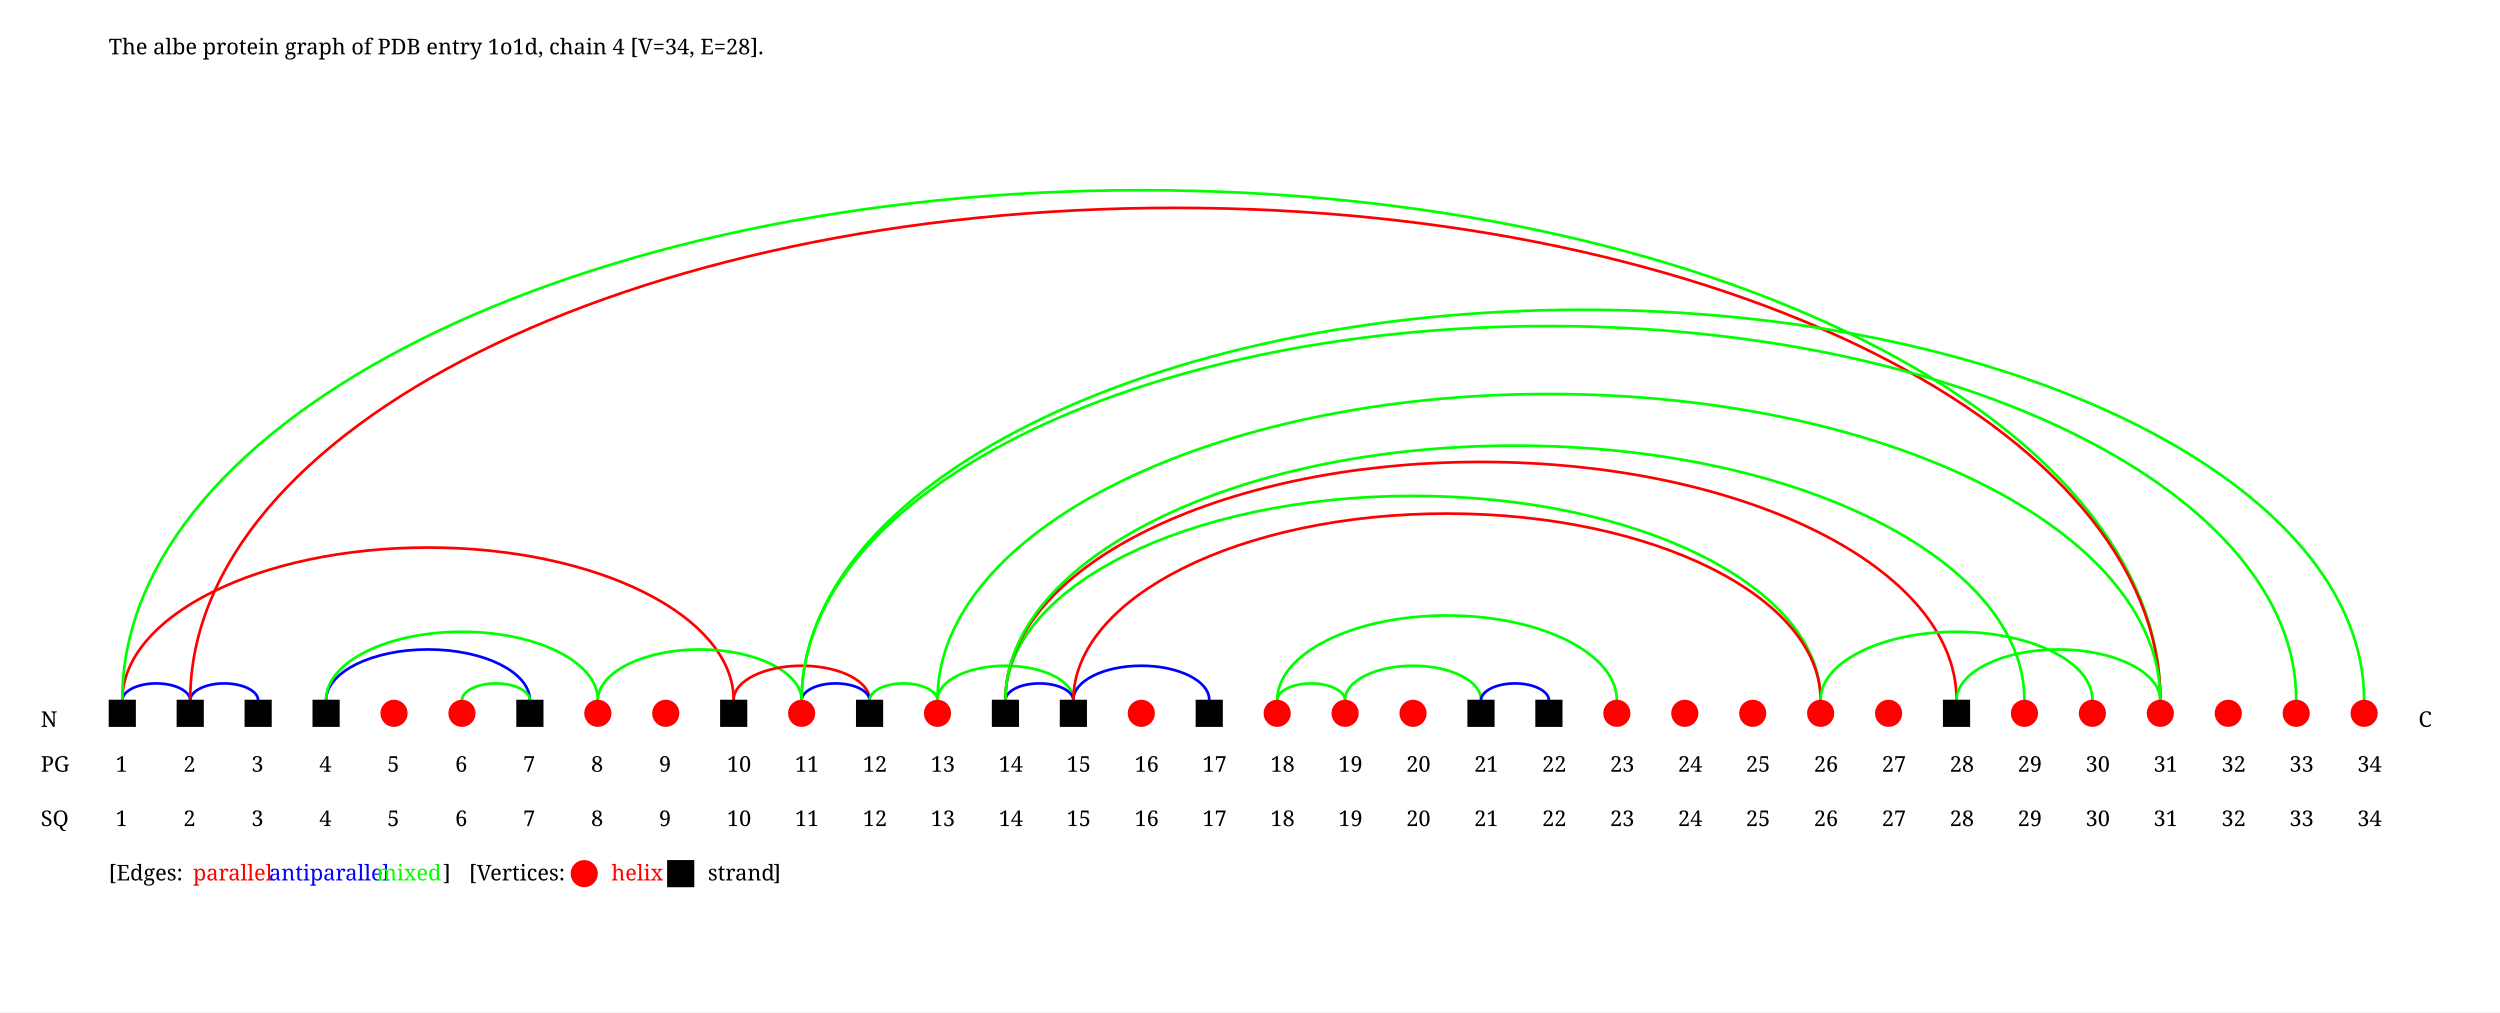
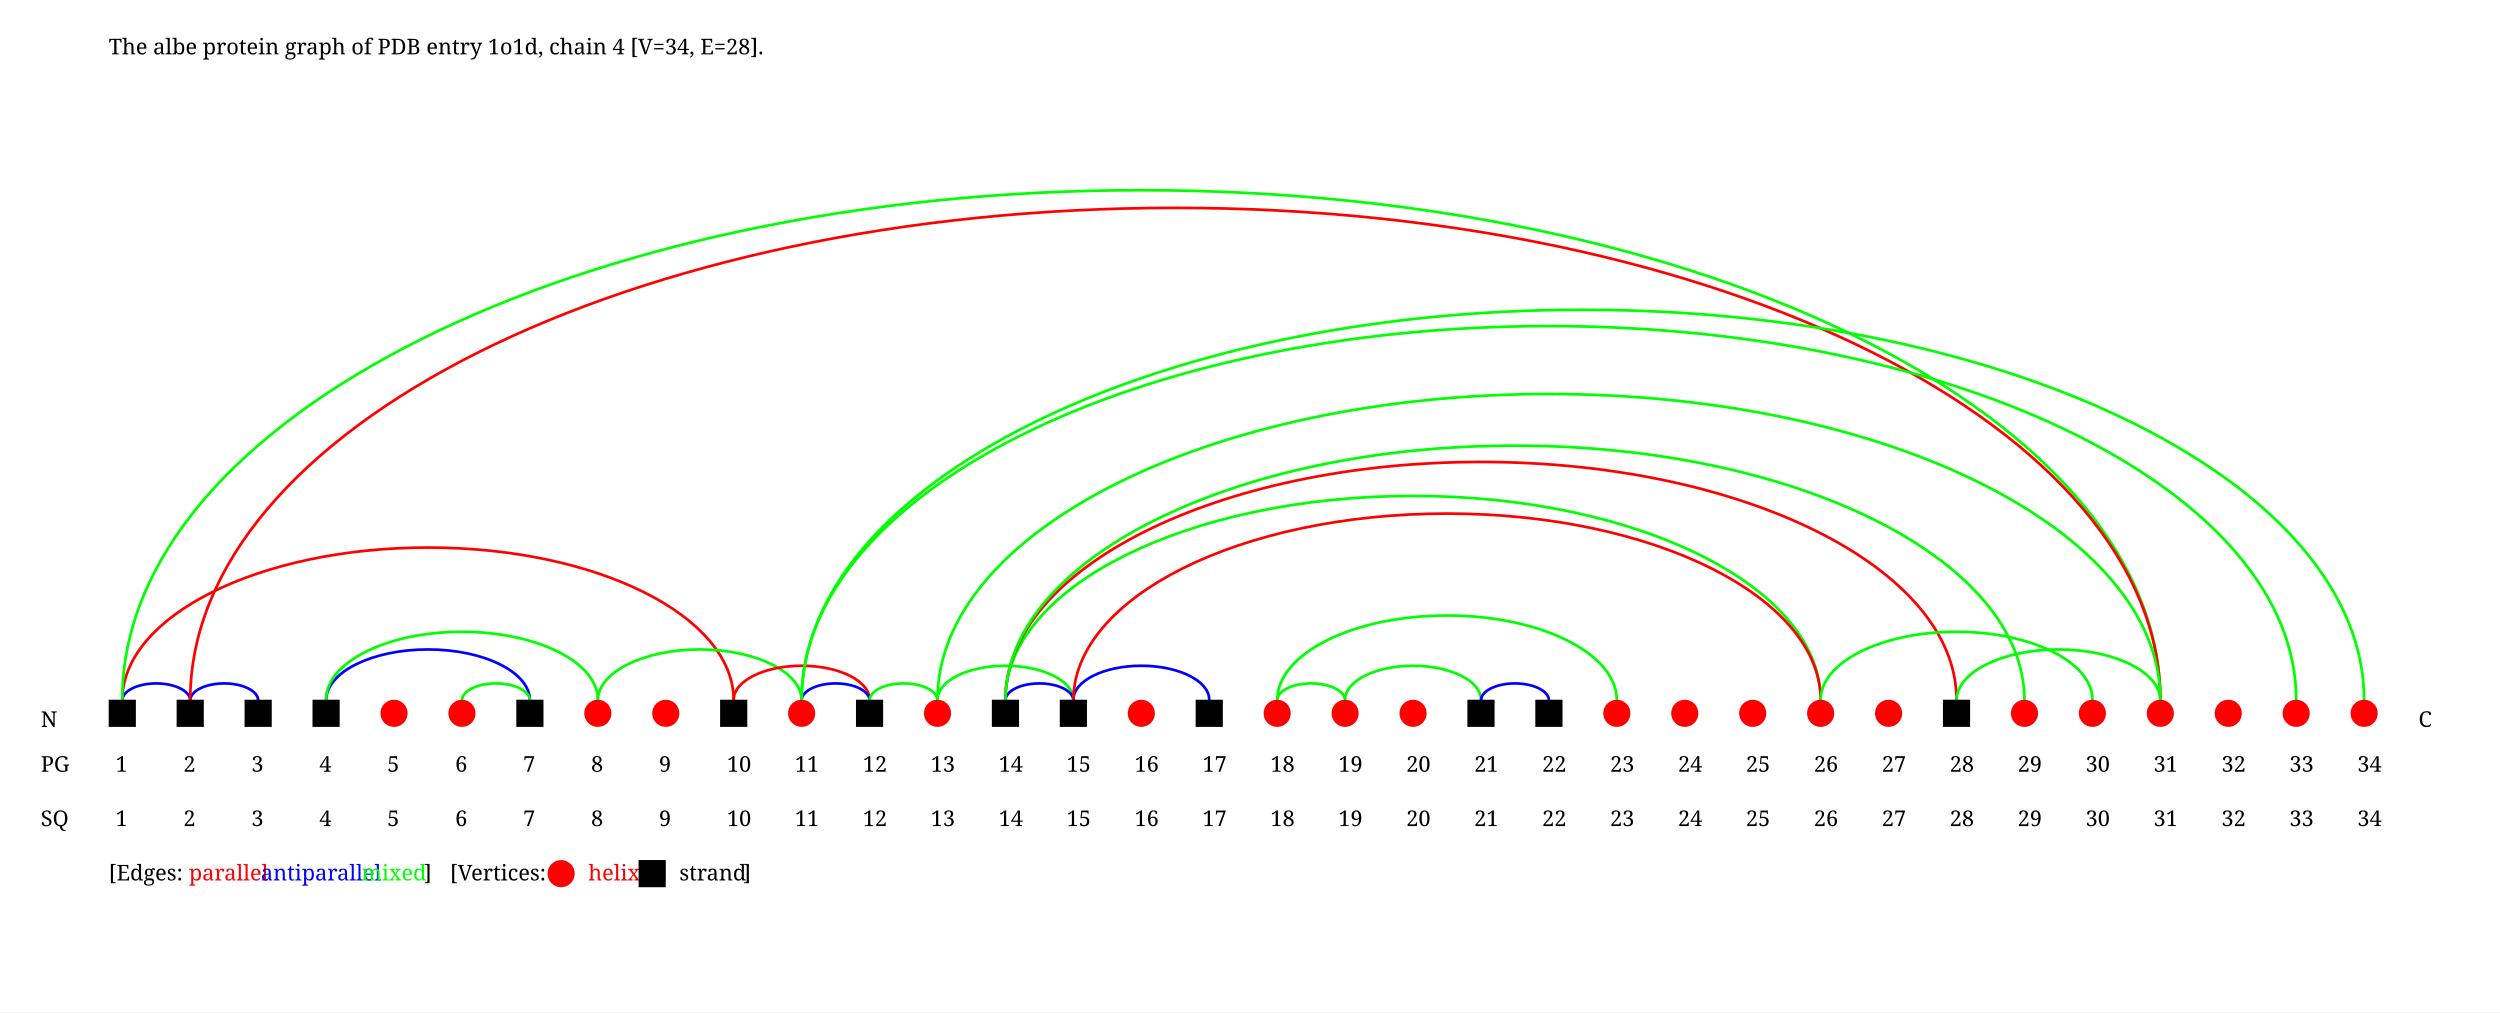
<svg xmlns="http://www.w3.org/2000/svg" fill-opacity="1" color-rendering="auto" color-interpolation="auto" stroke="black" text-rendering="auto" stroke-linecap="square" stroke-miterlimit="10" stroke-opacity="1" shape-rendering="auto" fill="black" stroke-dasharray="none" font-weight="normal" stroke-width="1" font-family="'Dialog'" font-style="normal" stroke-linejoin="miter" font-size="12px" stroke-dashoffset="0" image-rendering="auto">
  <defs id="genericDefs" />
  <g>
    <g fill="white" text-rendering="optimizeLegibility" stroke="white">
      <rect x="0" width="1840" height="745" y="0" stroke="none" />
    </g>
    <g font-family="'Serif'" font-size="16px" text-rendering="optimizeLegibility">
      <text x="80" xml:space="preserve" y="40" stroke="none">The albe protein graph of PDB entry 1o1d, chain 4 [V=34, E=28].</text>
-       <path fill="blue" stroke-width="2" d="M141 515.5 C141 513.538 140.216 511.664 138.799 509.988 C137.446 508.389 135.508 506.958 133.125 505.767 C128.462 503.435 122.058 502 115 502 C107.942 502 101.538 503.435 96.876 505.767 C94.492 506.958 92.554 508.389 91.201 509.988 C89.784 511.664 89 513.538 89 515.5 L89 516.5 L91 516.5 L91 515.5 C91 514.01 91.615 512.596 92.728 511.281 C93.905 509.889 95.629 508.626 97.769 507.556 C102.155 505.363 108.251 504 115 504 C121.749 504 127.845 505.363 132.231 507.556 C134.371 508.626 136.095 509.889 137.272 511.281 C138.385 512.596 139 514.01 139 515.5 L139 516.5 L141 516.5 L141 515.5 Z" stroke="none" />
-       <path fill="red" stroke-width="2" d="M541 515.5 C541 499.731 534.62 484.703 523.082 471.064 C511.608 457.501 495.026 445.296 474.546 435.056 C433.691 414.628 377.287 402 315 402 C252.713 402 196.309 414.628 155.454 435.056 C134.974 445.296 118.392 457.501 106.918 471.064 C95.38 484.703 89 499.731 89 515.5 L89 516.5 L91 516.5 L91 515.5 C91 500.203 97.212 485.635 108.445 472.356 C119.743 459 136.111 446.964 156.348 436.845 C196.927 416.556 253.023 404 315 404 C376.977 404 433.074 416.556 473.652 436.845 C493.889 446.964 510.257 459 521.555 472.356 C532.788 485.635 539 500.203 539 515.5 L539 516.5 L541 516.5 L541 515.5 Z" stroke="none" />
-       <path fill="lime" stroke-width="2" d="M1591 515 C1591 462.987 1569.929 413.431 1531.824 368.387 C1493.785 323.419 1438.76 282.932 1370.777 248.94 C1234.915 181.01 1047.262 139 840 139 C632.739 139 445.085 181.01 309.223 248.94 C241.24 282.932 186.215 323.419 148.175 368.387 C110.071 413.431 89 462.987 89 515 L89 516 L91 516 L91 515 C91 463.459 111.902 414.364 149.702 369.679 C187.566 324.918 242.377 284.6 310.117 250.73 C445.702 182.937 633.048 141 840 141 C1046.952 141 1234.298 182.937 1369.883 250.73 C1437.623 284.6 1492.434 324.918 1530.298 369.679 C1568.098 414.364 1589 463.459 1589 515 L1589 516 L1591 516 L1591 515 Z" stroke="none" />
-       <path fill="blue" stroke-width="2" d="M191 515.5 C191 513.538 190.216 511.664 188.799 509.988 C187.446 508.389 185.508 506.958 183.125 505.767 C178.462 503.435 172.058 502 165 502 C157.942 502 151.538 503.435 146.875 505.767 C144.492 506.958 142.554 508.389 141.201 509.988 C139.784 511.664 139 513.538 139 515.5 L139 516.5 L141 516.5 L141 515.5 C141 514.01 141.615 512.596 142.728 511.281 C143.905 509.889 145.629 508.626 147.769 507.556 C152.155 505.363 158.251 504 165 504 C171.749 504 177.845 505.363 182.231 507.556 C184.371 508.626 186.095 509.889 187.272 511.281 C188.385 512.596 189 514.01 189 515.5 L189 516.5 L191 516.5 L191 515.5 Z" stroke="none" />
-       <path fill="red" stroke-width="2" d="M1591 515.5 C1591 465.213 1570.629 417.301 1533.789 373.752 C1497.014 330.28 1443.82 291.14 1378.099 258.279 C1246.762 192.611 1065.358 152 865 152 C664.642 152 483.238 192.611 351.901 258.279 C286.18 291.14 232.986 330.28 196.211 373.752 C159.371 417.301 139 465.213 139 515.5 L139 516.5 L141 516.5 L141 515.5 C141 465.685 161.203 418.234 197.737 375.045 C234.337 331.779 287.316 292.808 352.794 260.068 C483.855 194.538 664.951 154 865 154 C1065.049 154 1246.145 194.538 1377.205 260.068 C1442.684 292.808 1495.664 331.779 1532.263 375.045 C1568.797 418.234 1589 465.685 1589 515.5 L1589 516.5 L1591 516.5 L1591 515.5 Z" stroke="none" />
-       <path fill="blue" stroke-width="2" d="M391 515.5 C391 510.087 388.817 504.924 384.869 500.257 C380.986 495.667 375.387 491.543 368.48 488.089 C354.769 481.234 335.865 477 315 477 C294.135 477 275.231 481.234 261.52 488.089 C254.612 491.543 249.014 495.667 245.131 500.257 C241.183 504.924 239 510.087 239 515.5 L239 516.5 L241 516.5 L241 515.5 C241 510.558 243.014 505.856 246.657 501.55 C250.364 497.167 255.749 493.211 262.414 489.878 C275.848 483.161 294.444 479 315 479 C335.556 479 354.152 483.161 367.586 489.878 C374.251 493.211 379.635 497.167 383.343 501.55 C386.986 505.856 389 510.558 389 515.5 L389 516.5 L391 516.5 L391 515.5 Z" stroke="none" />
-       <path fill="lime" stroke-width="2" d="M441 515 C441 507.861 438.117 501.053 432.905 494.892 C427.757 488.806 420.327 483.335 411.158 478.75 C392.923 469.633 367.769 464 340 464 C312.231 464 287.077 469.633 268.842 478.75 C259.673 483.335 252.243 488.806 247.095 494.892 C241.883 501.053 239 507.861 239 515 L239 516 L241 516 L241 515 C241 508.332 243.714 501.986 248.622 496.184 C253.594 490.306 260.809 485.003 269.736 480.539 C287.694 471.56 312.54 466 340 466 C367.46 466 392.306 471.56 410.264 480.539 C419.191 485.003 426.406 490.306 431.378 496.184 C436.286 501.986 439 508.332 439 515 L439 516 L441 516 L441 515 Z" stroke="none" />
-       <path fill="lime" stroke-width="2" d="M391 515.5 C391 513.538 390.216 511.664 388.799 509.988 C387.446 508.389 385.508 506.958 383.125 505.767 C378.462 503.435 372.058 502 365 502 C357.942 502 351.538 503.435 346.875 505.767 C344.492 506.958 342.554 508.389 341.201 509.988 C339.784 511.664 339 513.538 339 515.5 L339 516.5 L341 516.5 L341 515.5 C341 514.01 341.615 512.596 342.728 511.281 C343.905 509.889 345.629 508.626 347.769 507.556 C352.155 505.363 358.251 504 365 504 C371.749 504 377.845 505.363 382.231 507.556 C384.371 508.626 386.095 509.889 387.272 511.281 C388.385 512.596 389 514.01 389 515.5 L389 516.5 L391 516.5 L391 515.5 Z" stroke="none" />
-       <path fill="lime" stroke-width="2" d="M591 515.5 C591 510.087 588.817 504.924 584.869 500.257 C580.986 495.667 575.388 491.543 568.48 488.089 C554.769 481.234 535.865 477 515 477 C494.135 477 475.231 481.234 461.52 488.089 C454.613 491.543 449.014 495.667 445.131 500.257 C441.183 504.924 439 510.087 439 515.5 L439 516.5 L441 516.5 L441 515.5 C441 510.558 443.014 505.856 446.657 501.55 C450.365 497.167 455.749 493.211 462.414 489.878 C475.848 483.161 494.444 479 515 479 C535.556 479 554.152 483.161 567.586 489.878 C574.251 493.211 579.635 497.167 583.343 501.55 C586.986 505.856 589 510.558 589 515.5 L589 516.5 L591 516.5 L591 515.5 Z" stroke="none" />
-       <path fill="red" stroke-width="2" d="M641 515 C641 511.312 639.516 507.794 636.834 504.623 C634.216 501.528 630.448 498.75 625.802 496.428 C616.616 491.834 603.962 489 590 489 C576.038 489 563.384 491.834 554.198 496.428 C549.552 498.75 545.784 501.528 543.166 504.623 C540.484 507.794 539 511.312 539 515 L539 516 L541 516 L541 515 C541 511.784 542.315 508.726 544.692 505.915 C547.135 503.028 550.689 500.418 555.091 498.217 C564.001 493.762 576.347 491 590 491 C603.653 491 615.999 493.762 624.909 498.217 C629.311 500.418 632.865 503.028 635.308 505.915 C637.685 508.726 639 511.784 639 515 L639 516 L641 516 L641 515 Z" stroke="none" />
-       <path fill="blue" stroke-width="2" d="M641 515.5 C641 513.538 640.216 511.664 638.798 509.988 C637.446 508.389 635.508 506.958 633.125 505.767 C628.462 503.435 622.058 502 615 502 C607.942 502 601.538 503.435 596.875 505.767 C594.492 506.958 592.554 508.389 591.202 509.988 C589.784 511.664 589 513.538 589 515.5 L589 516.5 L591 516.5 L591 515.5 C591 514.01 591.615 512.596 592.728 511.281 C593.905 509.889 595.629 508.626 597.769 507.556 C602.155 505.363 608.251 504 615 504 C621.749 504 627.845 505.363 632.231 507.556 C634.371 508.626 636.095 509.889 637.272 511.281 C638.385 512.596 639 514.01 639 515.5 L639 516.5 L641 516.5 L641 515.5 Z" stroke="none" />
-       <path fill="lime" stroke-width="2" d="M1691 515 C1691 476.795 1675.525 440.392 1647.542 407.311 C1619.622 374.307 1579.242 344.594 1529.356 319.651 C1429.687 269.817 1292.033 239 1140 239 C987.967 239 850.313 269.817 750.644 319.651 C700.758 344.594 660.378 374.307 632.458 407.311 C604.475 440.392 589 476.795 589 515 L589 516 L591 516 L591 515 C591 477.266 606.306 441.324 633.985 408.604 C661.729 375.807 701.894 346.262 751.538 321.44 C850.93 271.744 988.276 241 1140 241 C1291.724 241 1429.07 271.744 1528.462 321.44 C1578.106 346.262 1618.271 375.807 1646.015 408.604 C1673.694 441.324 1689 477.266 1689 515 L1689 516 L1691 516 L1691 515 Z" stroke="none" />
-       <path fill="lime" stroke-width="2" d="M1741 515.5 C1741 475.569 1724.826 437.522 1695.577 402.946 C1666.392 368.446 1624.182 337.387 1572.033 311.312 C1467.841 259.216 1323.937 227 1165 227 C1006.063 227 862.16 259.216 757.967 311.312 C705.818 337.387 663.607 368.446 634.423 402.946 C605.174 437.522 589 475.569 589 515.5 L589 516.5 L591 516.5 L591 515.5 C591 476.04 607.005 438.454 635.95 404.238 C664.958 369.946 706.955 339.054 758.86 313.101 C862.777 261.143 1006.373 229 1165 229 C1323.627 229 1467.223 261.143 1571.139 313.101 C1623.045 339.054 1665.042 369.946 1694.05 404.238 C1722.995 438.454 1739 476.04 1739 515.5 L1739 516.5 L1741 516.5 L1741 515.5 Z" stroke="none" />
-       <path fill="lime" stroke-width="2" d="M691 515.5 C691 513.538 690.216 511.664 688.798 509.988 C687.446 508.389 685.508 506.958 683.125 505.767 C678.462 503.435 672.058 502 665 502 C657.942 502 651.538 503.435 646.875 505.767 C644.492 506.958 642.554 508.389 641.202 509.988 C639.784 511.664 639 513.538 639 515.5 L639 516.5 L641 516.5 L641 515.5 C641 514.01 641.615 512.596 642.728 511.281 C643.905 509.889 645.629 508.626 647.769 507.556 C652.155 505.363 658.251 504 665 504 C671.749 504 677.845 505.363 682.231 507.556 C684.371 508.626 686.095 509.889 687.272 511.281 C688.385 512.596 689 514.01 689 515.5 L689 516.5 L691 516.5 L691 515.5 Z" stroke="none" />
-       <path fill="lime" stroke-width="2" d="M791 515 C791 511.312 789.516 507.794 786.834 504.623 C784.216 501.528 780.448 498.75 775.802 496.428 C766.616 491.834 753.962 489 740 489 C726.038 489 713.384 491.834 704.198 496.428 C699.552 498.75 695.784 501.528 693.166 504.623 C690.484 507.794 689 511.312 689 515 L689 516 L691 516 L691 515 C691 511.784 692.315 508.726 694.692 505.915 C697.135 503.028 700.689 500.418 705.091 498.217 C714.001 493.762 726.347 491 740 491 C753.653 491 765.999 493.762 774.909 498.217 C779.311 500.418 782.865 503.028 785.308 505.915 C787.685 508.726 789 511.784 789 515 L789 516 L791 516 L791 515 Z" stroke="none" />
-       <path fill="lime" stroke-width="2" d="M1591 515 C1591 483.698 1578.324 453.872 1555.4 426.774 C1532.541 399.751 1499.483 375.426 1458.645 355.006 C1377.073 314.22 1264.419 289 1140 289 C1015.581 289 902.927 314.22 821.355 355.006 C780.517 375.426 747.459 399.751 724.6 426.774 C701.676 453.872 689 483.698 689 515 L689 516 L691 516 L691 515 C691 484.17 703.508 454.805 726.126 428.066 C748.81 401.251 781.653 377.093 822.249 356.796 C903.544 316.148 1015.891 291 1140 291 C1264.11 291 1376.456 316.148 1457.751 356.796 C1498.347 377.093 1531.19 401.251 1553.873 428.066 C1576.492 454.805 1589 484.17 1589 515 L1589 516 L1591 516 L1591 515 Z" stroke="none" />
-       <path fill="blue" stroke-width="2" d="M791 515.5 C791 513.538 790.216 511.664 788.798 509.988 C787.446 508.389 785.508 506.958 783.125 505.767 C778.462 503.435 772.058 502 765 502 C757.942 502 751.538 503.435 746.875 505.767 C744.492 506.958 742.554 508.389 741.202 509.988 C739.784 511.664 739 513.538 739 515.5 L739 516.5 L741 516.5 L741 515.5 C741 514.01 741.615 512.596 742.728 511.281 C743.905 509.889 745.629 508.626 747.769 507.556 C752.155 505.363 758.251 504 765 504 C771.749 504 777.845 505.363 782.231 507.556 C784.371 508.626 786.095 509.889 787.272 511.281 C788.385 512.596 789 514.01 789 515.5 L789 516.5 L791 516.5 L791 515.5 Z" stroke="none" />
-       <path fill="lime" stroke-width="2" d="M1341 515 C1341 494.053 1332.521 474.093 1317.188 455.967 C1301.919 437.918 1279.845 421.672 1252.579 408.039 C1198.151 380.826 1122.997 364 1040 364 C957.003 364 881.849 380.826 827.421 408.039 C800.155 421.672 778.081 437.918 762.812 455.967 C747.479 474.093 739 494.053 739 515 L739 516 L741 516 L741 515 C741 494.525 749.31 475.025 764.339 457.259 C779.432 439.417 801.292 423.34 828.315 409.829 C882.466 382.753 957.312 366 1040 366 C1122.688 366 1197.534 382.753 1251.685 409.829 C1278.708 423.34 1300.568 439.417 1315.661 457.259 C1330.69 475.025 1339 494.525 1339 515 L1339 516 L1341 516 L1341 515 Z" stroke="none" />
-       <path fill="red" stroke-width="2" d="M1441 515 C1441 490.602 1431.122 467.353 1413.258 446.236 C1395.46 425.196 1369.725 406.257 1337.934 390.362 C1274.458 358.624 1186.805 339 1090 339 C993.196 339 905.542 358.624 842.066 390.362 C810.275 406.257 784.54 425.196 766.742 446.236 C748.878 467.353 739 490.602 739 515 L739 516 L741 516 L741 515 C741 491.073 750.709 468.285 768.268 447.528 C785.891 426.695 811.412 407.925 842.959 392.151 C906.159 360.551 993.505 341 1090 341 C1186.495 341 1273.841 360.551 1337.041 392.151 C1368.588 407.925 1394.109 426.695 1411.732 447.528 C1429.291 468.285 1439 491.073 1439 515 L1439 516 L1441 516 L1441 515 Z" stroke="none" />
-       <path fill="lime" stroke-width="2" d="M1491 515.5 C1491 489.376 1480.422 464.483 1461.294 441.87 C1442.23 419.334 1414.664 399.049 1380.612 382.023 C1312.612 348.023 1218.708 327 1115 327 C1011.292 327 917.388 348.023 849.388 382.023 C815.336 399.049 787.77 419.334 768.706 441.87 C749.578 464.483 739 489.376 739 515.5 L739 516.5 L741 516.5 L741 515.5 C741 489.848 751.409 465.415 770.232 443.163 C789.121 420.834 816.472 400.717 850.282 383.812 C918.005 349.95 1011.601 329 1115 329 C1218.399 329 1311.995 349.95 1379.718 383.812 C1413.528 400.717 1440.879 420.834 1459.768 443.163 C1478.591 465.415 1489 489.848 1489 515.5 L1489 516.5 L1491 516.5 L1491 515.5 Z" stroke="none" />
-       <path fill="blue" stroke-width="2" d="M891 515 C891 511.312 889.516 507.794 886.834 504.623 C884.216 501.528 880.448 498.75 875.802 496.428 C866.616 491.834 853.962 489 840 489 C826.038 489 813.384 491.834 804.198 496.428 C799.552 498.75 795.784 501.528 793.166 504.623 C790.484 507.794 789 511.312 789 515 L789 516 L791 516 L791 515 C791 511.784 792.315 508.726 794.692 505.915 C797.135 503.028 800.689 500.418 805.091 498.217 C814.001 493.762 826.347 491 840 491 C853.653 491 865.999 493.762 874.909 498.217 C879.311 500.418 882.865 503.028 885.308 505.915 C887.685 508.726 889 511.784 889 515 L889 516 L891 516 L891 515 Z" stroke="none" />
-       <path fill="red" stroke-width="2" d="M1341 515.5 C1341 496.279 1333.221 477.963 1319.152 461.333 C1305.149 444.779 1284.905 429.88 1259.901 417.378 C1209.998 392.426 1141.094 377 1065 377 C988.906 377 920.002 392.426 870.099 417.378 C845.095 429.88 824.851 444.779 810.848 461.333 C796.779 477.963 789 496.279 789 515.5 L789 516.5 L791 516.5 L791 515.5 C791 496.751 798.611 478.895 812.374 462.625 C826.202 446.278 846.231 431.548 870.992 419.167 C920.619 394.354 989.216 379 1065 379 C1140.784 379 1209.381 394.354 1259.007 419.167 C1283.769 431.548 1303.798 446.278 1317.626 462.625 C1331.389 478.895 1339 496.751 1339 515.5 L1339 516.5 L1341 516.5 L1341 515.5 Z" stroke="none" />
-       <path fill="lime" stroke-width="2" d="M991 515.5 C991 513.538 990.216 511.664 988.798 509.988 C987.446 508.389 985.508 506.958 983.125 505.767 C978.462 503.435 972.058 502 965 502 C957.942 502 951.538 503.435 946.875 505.767 C944.492 506.958 942.554 508.389 941.202 509.988 C939.784 511.664 939 513.538 939 515.5 L939 516.5 L941 516.5 L941 515.5 C941 514.01 941.615 512.596 942.728 511.281 C943.905 509.889 945.629 508.626 947.769 507.556 C952.155 505.363 958.251 504 965 504 C971.749 504 977.845 505.363 982.231 507.556 C984.371 508.626 986.095 509.889 987.272 511.281 C988.385 512.596 989 514.01 989 515.5 L989 516.5 L991 516.5 L991 515.5 Z" stroke="none" />
-       <path fill="lime" stroke-width="2" d="M1191 515.5 C1191 506.635 1187.418 498.183 1180.94 490.526 C1174.527 482.945 1165.267 476.127 1153.835 470.411 C1131.076 459.032 1099.672 452 1065 452 C1030.328 452 998.924 459.032 976.165 470.411 C964.733 476.127 955.473 482.945 949.06 490.526 C942.582 498.183 939 506.635 939 515.5 L939 516.5 L941 516.5 L941 515.5 C941 507.106 944.413 499.116 950.586 491.818 C956.824 484.445 965.87 477.795 977.058 472.2 C999.541 460.959 1030.637 454 1065 454 C1099.363 454 1130.459 460.959 1152.941 472.2 C1164.13 477.795 1173.176 484.445 1179.414 491.818 C1185.586 499.116 1189 507.106 1189 515.5 L1189 516.5 L1191 516.5 L1191 515.5 Z" stroke="none" />
-       <path fill="lime" stroke-width="2" d="M1091 515 C1091 511.312 1089.516 507.794 1086.834 504.623 C1084.216 501.528 1080.448 498.75 1075.802 496.428 C1066.616 491.834 1053.962 489 1040 489 C1026.038 489 1013.384 491.834 1004.198 496.428 C999.552 498.75 995.784 501.528 993.166 504.623 C990.484 507.794 989 511.312 989 515 L989 516 L991 516 L991 515 C991 511.784 992.315 508.726 994.692 505.915 C997.135 503.028 1000.689 500.418 1005.091 498.217 C1014.001 493.762 1026.348 491 1040 491 C1053.652 491 1065.998 493.762 1074.908 498.217 C1079.311 500.418 1082.865 503.028 1085.307 505.915 C1087.685 508.726 1089 511.784 1089 515 L1089 516 L1091 516 L1091 515 Z" stroke="none" />
-       <path fill="blue" stroke-width="2" d="M1141 515.5 C1141 513.538 1140.216 511.664 1138.799 509.988 C1137.446 508.389 1135.508 506.958 1133.125 505.767 C1128.462 503.435 1122.058 502 1115 502 C1107.942 502 1101.538 503.435 1096.875 505.767 C1094.492 506.958 1092.554 508.389 1091.201 509.988 C1089.784 511.664 1089 513.538 1089 515.5 L1089 516.5 L1091 516.5 L1091 515.5 C1091 514.01 1091.615 512.596 1092.728 511.281 C1093.905 509.889 1095.629 508.626 1097.769 507.556 C1102.155 505.363 1108.251 504 1115 504 C1121.749 504 1127.845 505.363 1132.231 507.556 C1134.371 508.626 1136.095 509.889 1137.272 511.281 C1138.385 512.596 1139 514.01 1139 515.5 L1139 516.5 L1141 516.5 L1141 515.5 Z" stroke="none" />
-       <path fill="lime" stroke-width="2" d="M1541 515 C1541 507.861 1538.117 501.053 1532.905 494.892 C1527.757 488.806 1520.327 483.335 1511.158 478.75 C1492.923 469.633 1467.769 464 1440 464 C1412.231 464 1387.077 469.633 1368.842 478.75 C1359.673 483.335 1352.243 488.806 1347.095 494.892 C1341.883 501.053 1339 507.861 1339 515 L1339 516 L1341 516 L1341 515 C1341 508.332 1343.714 501.986 1348.622 496.184 C1353.594 490.306 1360.809 485.003 1369.736 480.539 C1387.694 471.56 1412.54 466 1440 466 C1467.46 466 1492.306 471.56 1510.264 480.539 C1519.191 485.003 1526.406 490.306 1531.378 496.184 C1536.286 501.986 1539 508.332 1539 515 L1539 516 L1541 516 L1541 515 Z" stroke="none" />
-       <path fill="lime" stroke-width="2" d="M1591 515.5 C1591 510.087 1588.817 504.924 1584.869 500.257 C1580.986 495.667 1575.388 491.543 1568.48 488.089 C1554.769 481.234 1535.865 477 1515 477 C1494.135 477 1475.231 481.234 1461.52 488.089 C1454.612 491.543 1449.014 495.667 1445.131 500.257 C1441.183 504.924 1439 510.087 1439 515.5 L1439 516.5 L1441 516.5 L1441 515.5 C1441 510.558 1443.014 505.856 1446.657 501.55 C1450.364 497.167 1455.749 493.211 1462.414 489.878 C1475.848 483.161 1494.444 479 1515 479 C1535.556 479 1554.152 483.161 1567.586 489.878 C1574.251 493.211 1579.636 497.167 1583.343 501.55 C1586.986 505.856 1589 510.558 1589 515.5 L1589 516.5 L1591 516.5 L1591 515.5 Z" stroke="none" />
+       <path fill="blue" stroke-width="2" d="M139 515.5 L139 515.5 C139 509.648 128.948 504 115 504 L115 503 L115 504 C101.052 504 91 509.648 91 515.5 L91 516.5 L89 516.5 L89 515.5 C89 507.545 101.334 502 115 502 L115 502 C128.666 502 141 507.545 141 515.5 L141 516.5 L139 516.5 Z" stroke="none" />
+       <path fill="red" stroke-width="2" d="M539 515.5 L539 515.5 C539 454.42 439.405 404 315 404 L315 403 L315 404 C190.595 404 91 454.42 91 515.5 L91 516.5 L89 516.5 L89 515.5 C89 452.316 190.877 402 315 402 L315 402 C439.123 402 541 452.316 541 515.5 L541 516.5 L539 516.5 Z" stroke="none" />
+       <path fill="lime" stroke-width="2" d="M1589 515 L1589 515 C1589 308.945 1254.354 141 840 141 L840 140 L840 141 C425.646 141 91 308.945 91 515 L91 516 L89 516 L89 515 C89 306.841 425.927 139 840 139 L840 139 C1254.072 139 1591 306.841 1591 515 L1591 516 L1589 516 Z" stroke="none" />
+       <path fill="blue" stroke-width="2" d="M189 515.5 L189 515.5 C189 509.648 178.948 504 165 504 L165 503 L165 504 C151.052 504 141 509.648 141 515.5 L141 516.5 L139 516.5 L139 515.5 C139 507.545 151.334 502 165 502 L165 502 C178.666 502 191 507.545 191 515.5 L191 516.5 L189 516.5 Z" stroke="none" />
+       <path fill="red" stroke-width="2" d="M1589 515.5 L1589 515.5 C1589 316.349 1265.547 154 865 154 L865 153 L865 154 C464.453 154 141 316.349 141 515.5 L141 516.5 L139 516.5 L139 515.5 C139 314.245 464.734 152 865 152 L865 152 C1265.266 152 1591 314.245 1591 515.5 L1591 516.5 L1589 516.5 Z" stroke="none" />
+       <path fill="blue" stroke-width="2" d="M389 515.5 L389 515.5 C389 495.841 356.562 479 315 479 L315 478 L315 479 C273.438 479 241 495.841 241 515.5 L241 516.5 L239 516.5 L239 515.5 C239 493.738 273.719 477 315 477 L315 477 C356.281 477 391 493.738 391 515.5 L391 516.5 L389 516.5 Z" stroke="none" />
+       <path fill="lime" stroke-width="2" d="M439 515 L439 515 C439 488.438 395.369 466 340 466 L340 465 L340 466 C284.631 466 241 488.438 241 515 L241 516 L239 516 L239 515 C239 486.334 284.912 464 340 464 L340 464 C395.088 464 441 486.334 441 515 L441 516 L439 516 Z" stroke="none" />
+       <path fill="lime" stroke-width="2" d="M389 515.5 L389 515.5 C389 509.648 378.948 504 365 504 L365 503 L365 504 C351.052 504 341 509.648 341 515.5 L341 516.5 L339 516.5 L339 515.5 C339 507.545 351.334 502 365 502 L365 502 C378.666 502 391 507.545 391 515.5 L391 516.5 L389 516.5 Z" stroke="none" />
+       <path fill="lime" stroke-width="2" d="M589 515.5 L589 515.5 C589 495.841 556.562 479 515 479 L515 478 L515 479 C473.438 479 441 495.841 441 515.5 L441 516.5 L439 516.5 L439 515.5 C439 493.738 473.719 477 515 477 L515 477 C556.281 477 591 493.738 591 515.5 L591 516.5 L589 516.5 Z" stroke="none" />
+       <path fill="red" stroke-width="2" d="M639 515 L639 515 C639 502.245 617.755 491 590 491 L590 490 L590 491 C562.245 491 541 502.245 541 515 L541 516 L539 516 L539 515 C539 500.141 562.527 489 590 489 L590 489 C617.473 489 641 500.141 641 515 L641 516 L639 516 Z" stroke="none" />
+       <path fill="blue" stroke-width="2" d="M639 515.5 L639 515.5 C639 509.648 628.948 504 615 504 L615 503 L615 504 C601.052 504 591 509.648 591 515.5 L591 516.5 L589 516.5 L589 515.5 C589 507.545 601.334 502 615 502 L615 502 C628.666 502 641 507.545 641 515.5 L641 516.5 L639 516.5 Z" stroke="none" />
+       <path fill="lime" stroke-width="2" d="M1689 515 L1689 515 C1689 364.174 1443.897 241 1140 241 L1140 240 L1140 241 C836.103 241 591 364.174 591 515 L591 516 L589 516 L589 515 C589 362.07 836.384 239 1140 239 L1140 239 C1443.616 239 1691 362.07 1691 515 L1691 516 L1689 516 Z" stroke="none" />
+       <path fill="lime" stroke-width="2" d="M1739 515.5 L1739 515.5 C1739 357.77 1482.704 229 1165 229 L1165 228 L1165 229 C847.295 229 591 357.77 591 515.5 L591 516.5 L589 516.5 L589 515.5 C589 355.666 847.577 227 1165 227 L1165 227 C1482.423 227 1741 355.666 1741 515.5 L1741 516.5 L1739 516.5 Z" stroke="none" />
+       <path fill="lime" stroke-width="2" d="M689 515.5 L689 515.5 C689 509.648 678.948 504 665 504 L665 503 L665 504 C651.052 504 641 509.648 641 515.5 L641 516.5 L639 516.5 L639 515.5 C639 507.545 651.334 502 665 502 L665 502 C678.666 502 691 507.545 691 515.5 L691 516.5 L689 516.5 Z" stroke="none" />
+       <path fill="lime" stroke-width="2" d="M789 515 L789 515 C789 502.245 767.755 491 740 491 L740 490 L740 491 C712.245 491 691 502.245 691 515 L691 516 L689 516 L689 515 C689 500.141 712.527 489 740 489 L740 489 C767.473 489 791 500.141 791 515 L791 516 L789 516 Z" stroke="none" />
+       <path fill="lime" stroke-width="2" d="M1589 515 L1589 515 C1589 391.788 1388.669 291 1140 291 L1140 290 L1140 291 C891.331 291 691 391.788 691 515 L691 516 L689 516 L689 515 C689 389.684 891.613 289 1140 289 L1140 289 C1388.387 289 1591 389.684 1591 515 L1591 516 L1589 516 Z" stroke="none" />
+       <path fill="blue" stroke-width="2" d="M789 515.5 L789 515.5 C789 509.648 778.948 504 765 504 L765 503 L765 504 C751.052 504 741 509.648 741 515.5 L741 516.5 L739 516.5 L739 515.5 C739 507.545 751.334 502 765 502 L765 502 C778.666 502 791 507.545 791 515.5 L791 516.5 L789 516.5 Z" stroke="none" />
+       <path fill="lime" stroke-width="2" d="M1339 515 L1339 515 C1339 433.209 1205.826 366 1040 366 L1040 365 L1040 366 C874.174 366 741 433.209 741 515 L741 516 L739 516 L739 515 C739 431.106 874.455 364 1040 364 L1040 364 C1205.545 364 1341 431.106 1341 515 L1341 516 L1339 516 Z" stroke="none" />
+       <path fill="red" stroke-width="2" d="M1439 515 L1439 515 C1439 419.402 1283.44 341 1090 341 L1090 340 L1090 341 C896.56 341 741 419.402 741 515 L741 516 L739 516 L739 515 C739 417.298 896.841 339 1090 339 L1090 339 C1283.159 339 1441 417.298 1441 515 L1441 516 L1439 516 Z" stroke="none" />
+       <path fill="lime" stroke-width="2" d="M1489 515.5 L1489 515.5 C1489 412.998 1322.247 329 1115 329 L1115 328 L1115 329 C907.752 329 741 412.998 741 515.5 L741 516.5 L739 516.5 L739 515.5 C739 410.895 908.034 327 1115 327 L1115 327 C1321.966 327 1491 410.895 1491 515.5 L1491 516.5 L1489 516.5 Z" stroke="none" />
+       <path fill="blue" stroke-width="2" d="M889 515 L889 515 C889 502.245 867.755 491 840 491 L840 490 L840 491 C812.245 491 791 502.245 791 515 L791 516 L789 516 L789 515 C789 500.141 812.527 489 840 489 L840 489 C867.473 489 891 500.141 891 515 L891 516 L889 516 Z" stroke="none" />
+       <path fill="red" stroke-width="2" d="M1339 515.5 L1339 515.5 C1339 440.613 1217.019 379 1065 379 L1065 378 L1065 379 C912.981 379 791 440.613 791 515.5 L791 516.5 L789 516.5 L789 515.5 C789 438.509 913.263 377 1065 377 L1065 377 C1216.737 377 1341 438.509 1341 515.5 L1341 516.5 L1339 516.5 Z" stroke="none" />
+       <path fill="lime" stroke-width="2" d="M989 515.5 L989 515.5 C989 509.648 978.948 504 965 504 L965 503 L965 504 C951.052 504 941 509.648 941 515.5 L941 516.5 L939 516.5 L939 515.5 C939 507.545 951.334 502 965 502 L965 502 C978.666 502 991 507.545 991 515.5 L991 516.5 L989 516.5 Z" stroke="none" />
+       <path fill="lime" stroke-width="2" d="M1189 515.5 L1189 515.5 C1189 482.034 1134.176 454 1065 454 L1065 453 L1065 454 C995.823 454 941 482.034 941 515.5 L941 516.5 L939 516.5 L939 515.5 C939 479.93 996.105 452 1065 452 L1065 452 C1133.895 452 1191 479.93 1191 515.5 L1191 516.5 L1189 516.5 Z" stroke="none" />
+       <path fill="lime" stroke-width="2" d="M1089 515 L1089 515 C1089 502.245 1067.755 491 1040 491 L1040 490 L1040 491 C1012.245 491 991 502.245 991 515 L991 516 L989 516 L989 515 C989 500.141 1012.527 489 1040 489 L1040 489 C1067.473 489 1091 500.141 1091 515 L1091 516 L1089 516 Z" stroke="none" />
+       <path fill="blue" stroke-width="2" d="M1139 515.5 L1139 515.5 C1139 509.648 1128.948 504 1115 504 L1115 503 L1115 504 C1101.052 504 1091 509.648 1091 515.5 L1091 516.5 L1089 516.5 L1089 515.5 C1089 507.545 1101.334 502 1115 502 L1115 502 C1128.666 502 1141 507.545 1141 515.5 L1141 516.5 L1139 516.5 Z" stroke="none" />
+       <path fill="lime" stroke-width="2" d="M1539 515 L1539 515 C1539 488.438 1495.369 466 1440 466 L1440 465 L1440 466 C1384.631 466 1341 488.438 1341 515 L1341 516 L1339 516 L1339 515 C1339 486.334 1384.912 464 1440 464 L1440 464 C1495.088 464 1541 486.334 1541 515 L1541 516 L1539 516 Z" stroke="none" />
+       <path fill="lime" stroke-width="2" d="M1589 515.5 L1589 515.5 C1589 495.841 1556.562 479 1515 479 L1515 478 L1515 479 C1473.438 479 1441 495.841 1441 515.5 L1441 516.5 L1439 516.5 L1439 515.5 C1439 493.738 1473.72 477 1515 477 L1515 477 C1556.28 477 1591 493.738 1591 515.5 L1591 516.5 L1589 516.5 Z" stroke="none" />
      <rect x="80" width="20" stroke-width="2" height="20" y="515" stroke="none" />
      <rect x="130" width="20" stroke-width="2" height="20" y="515" stroke="none" />
      <rect x="180" width="20" stroke-width="2" height="20" y="515" stroke="none" />
      <rect x="230" width="20" stroke-width="2" height="20" y="515" stroke="none" />
      <circle fill="red" stroke-width="2" r="10" cx="290" cy="525" stroke="none" />
      <circle fill="red" stroke-width="2" r="10" cx="340" cy="525" stroke="none" />
      <rect x="380" width="20" stroke-width="2" height="20" y="515" stroke="none" />
      <circle fill="red" stroke-width="2" r="10" cx="440" cy="525" stroke="none" />
      <circle fill="red" stroke-width="2" r="10" cx="490" cy="525" stroke="none" />
      <rect x="530" width="20" stroke-width="2" height="20" y="515" stroke="none" />
      <circle fill="red" stroke-width="2" r="10" cx="590" cy="525" stroke="none" />
      <rect x="630" width="20" stroke-width="2" height="20" y="515" stroke="none" />
      <circle fill="red" stroke-width="2" r="10" cx="690" cy="525" stroke="none" />
      <rect x="730" width="20" stroke-width="2" height="20" y="515" stroke="none" />
      <rect x="780" width="20" stroke-width="2" height="20" y="515" stroke="none" />
      <circle fill="red" stroke-width="2" r="10" cx="840" cy="525" stroke="none" />
      <rect x="880" width="20" stroke-width="2" height="20" y="515" stroke="none" />
      <circle fill="red" stroke-width="2" r="10" cx="940" cy="525" stroke="none" />
      <circle fill="red" stroke-width="2" r="10" cx="990" cy="525" stroke="none" />
      <circle fill="red" stroke-width="2" r="10" cx="1040" cy="525" stroke="none" />
      <rect x="1080" width="20" stroke-width="2" height="20" y="515" stroke="none" />
      <rect x="1130" width="20" stroke-width="2" height="20" y="515" stroke="none" />
      <circle fill="red" stroke-width="2" r="10" cx="1190" cy="525" stroke="none" />
      <circle fill="red" stroke-width="2" r="10" cx="1240" cy="525" stroke="none" />
      <circle fill="red" stroke-width="2" r="10" cx="1290" cy="525" stroke="none" />
      <circle fill="red" stroke-width="2" r="10" cx="1340" cy="525" stroke="none" />
      <circle fill="red" stroke-width="2" r="10" cx="1390" cy="525" stroke="none" />
      <rect x="1430" width="20" stroke-width="2" height="20" y="515" stroke="none" />
      <circle fill="red" stroke-width="2" r="10" cx="1490" cy="525" stroke="none" />
      <circle fill="red" stroke-width="2" r="10" cx="1540" cy="525" stroke="none" />
      <circle fill="red" stroke-width="2" r="10" cx="1590" cy="525" stroke="none" />
      <circle fill="red" stroke-width="2" r="10" cx="1640" cy="525" stroke="none" />
      <circle fill="red" stroke-width="2" r="10" cx="1690" cy="525" stroke="none" />
      <circle fill="red" stroke-width="2" r="10" cx="1740" cy="525" stroke="none" />
      <text x="30" xml:space="preserve" stroke-width="2" y="535" stroke="none">N</text>
      <text x="1780" xml:space="preserve" stroke-width="2" y="535" stroke="none">C</text>
      <text x="30" xml:space="preserve" stroke-width="2" y="568" stroke="none">PG</text>
      <text x="30" xml:space="preserve" stroke-width="2" y="608" stroke="none">SQ</text>
      <text x="85" xml:space="preserve" stroke-width="2" y="568" stroke="none">1</text>
      <text x="85" xml:space="preserve" stroke-width="2" y="608" stroke="none">1</text>
      <text x="135" xml:space="preserve" stroke-width="2" y="568" stroke="none">2</text>
      <text x="135" xml:space="preserve" stroke-width="2" y="608" stroke="none">2</text>
      <text x="185" xml:space="preserve" stroke-width="2" y="568" stroke="none">3</text>
      <text x="185" xml:space="preserve" stroke-width="2" y="608" stroke="none">3</text>
      <text x="235" xml:space="preserve" stroke-width="2" y="568" stroke="none">4</text>
      <text x="235" xml:space="preserve" stroke-width="2" y="608" stroke="none">4</text>
      <text x="285" xml:space="preserve" stroke-width="2" y="568" stroke="none">5</text>
      <text x="285" xml:space="preserve" stroke-width="2" y="608" stroke="none">5</text>
      <text x="335" xml:space="preserve" stroke-width="2" y="568" stroke="none">6</text>
      <text x="335" xml:space="preserve" stroke-width="2" y="608" stroke="none">6</text>
      <text x="385" xml:space="preserve" stroke-width="2" y="568" stroke="none">7</text>
      <text x="385" xml:space="preserve" stroke-width="2" y="608" stroke="none">7</text>
      <text x="435" xml:space="preserve" stroke-width="2" y="568" stroke="none">8</text>
      <text x="435" xml:space="preserve" stroke-width="2" y="608" stroke="none">8</text>
      <text x="485" xml:space="preserve" stroke-width="2" y="568" stroke="none">9</text>
      <text x="485" xml:space="preserve" stroke-width="2" y="608" stroke="none">9</text>
      <text x="535" xml:space="preserve" stroke-width="2" y="568" stroke="none">10</text>
      <text x="535" xml:space="preserve" stroke-width="2" y="608" stroke="none">10</text>
      <text x="585" xml:space="preserve" stroke-width="2" y="568" stroke="none">11</text>
      <text x="585" xml:space="preserve" stroke-width="2" y="608" stroke="none">11</text>
      <text x="635" xml:space="preserve" stroke-width="2" y="568" stroke="none">12</text>
      <text x="635" xml:space="preserve" stroke-width="2" y="608" stroke="none">12</text>
      <text x="685" xml:space="preserve" stroke-width="2" y="568" stroke="none">13</text>
      <text x="685" xml:space="preserve" stroke-width="2" y="608" stroke="none">13</text>
      <text x="735" xml:space="preserve" stroke-width="2" y="568" stroke="none">14</text>
      <text x="735" xml:space="preserve" stroke-width="2" y="608" stroke="none">14</text>
      <text x="785" xml:space="preserve" stroke-width="2" y="568" stroke="none">15</text>
      <text x="785" xml:space="preserve" stroke-width="2" y="608" stroke="none">15</text>
      <text x="835" xml:space="preserve" stroke-width="2" y="568" stroke="none">16</text>
      <text x="835" xml:space="preserve" stroke-width="2" y="608" stroke="none">16</text>
      <text x="885" xml:space="preserve" stroke-width="2" y="568" stroke="none">17</text>
      <text x="885" xml:space="preserve" stroke-width="2" y="608" stroke="none">17</text>
      <text x="935" xml:space="preserve" stroke-width="2" y="568" stroke="none">18</text>
      <text x="935" xml:space="preserve" stroke-width="2" y="608" stroke="none">18</text>
      <text x="985" xml:space="preserve" stroke-width="2" y="568" stroke="none">19</text>
      <text x="985" xml:space="preserve" stroke-width="2" y="608" stroke="none">19</text>
      <text x="1035" xml:space="preserve" stroke-width="2" y="568" stroke="none">20</text>
      <text x="1035" xml:space="preserve" stroke-width="2" y="608" stroke="none">20</text>
      <text x="1085" xml:space="preserve" stroke-width="2" y="568" stroke="none">21</text>
      <text x="1085" xml:space="preserve" stroke-width="2" y="608" stroke="none">21</text>
      <text x="1135" xml:space="preserve" stroke-width="2" y="568" stroke="none">22</text>
      <text x="1135" xml:space="preserve" stroke-width="2" y="608" stroke="none">22</text>
      <text x="1185" xml:space="preserve" stroke-width="2" y="568" stroke="none">23</text>
      <text x="1185" xml:space="preserve" stroke-width="2" y="608" stroke="none">23</text>
      <text x="1235" xml:space="preserve" stroke-width="2" y="568" stroke="none">24</text>
      <text x="1235" xml:space="preserve" stroke-width="2" y="608" stroke="none">24</text>
      <text x="1285" xml:space="preserve" stroke-width="2" y="568" stroke="none">25</text>
      <text x="1285" xml:space="preserve" stroke-width="2" y="608" stroke="none">25</text>
      <text x="1335" xml:space="preserve" stroke-width="2" y="568" stroke="none">26</text>
      <text x="1335" xml:space="preserve" stroke-width="2" y="608" stroke="none">26</text>
      <text x="1385" xml:space="preserve" stroke-width="2" y="568" stroke="none">27</text>
      <text x="1385" xml:space="preserve" stroke-width="2" y="608" stroke="none">27</text>
      <text x="1435" xml:space="preserve" stroke-width="2" y="568" stroke="none">28</text>
      <text x="1435" xml:space="preserve" stroke-width="2" y="608" stroke="none">28</text>
      <text x="1485" xml:space="preserve" stroke-width="2" y="568" stroke="none">29</text>
      <text x="1485" xml:space="preserve" stroke-width="2" y="608" stroke="none">29</text>
      <text x="1535" xml:space="preserve" stroke-width="2" y="568" stroke="none">30</text>
      <text x="1535" xml:space="preserve" stroke-width="2" y="608" stroke="none">30</text>
      <text x="1585" xml:space="preserve" stroke-width="2" y="568" stroke="none">31</text>
      <text x="1585" xml:space="preserve" stroke-width="2" y="608" stroke="none">31</text>
      <text x="1635" xml:space="preserve" stroke-width="2" y="568" stroke="none">32</text>
      <text x="1635" xml:space="preserve" stroke-width="2" y="608" stroke="none">32</text>
      <text x="1685" xml:space="preserve" stroke-width="2" y="568" stroke="none">33</text>
      <text x="1685" xml:space="preserve" stroke-width="2" y="608" stroke="none">33</text>
      <text x="1735" xml:space="preserve" stroke-width="2" y="568" stroke="none">34</text>
      <text x="1735" xml:space="preserve" stroke-width="2" y="608" stroke="none">34</text>
      <text x="80" xml:space="preserve" stroke-width="2" y="648" stroke="none">[Edges: </text>
-       <text fill="red" x="142" xml:space="preserve" stroke-width="2" y="648" stroke="none">parallel</text>
-       <text fill="blue" x="198" xml:space="preserve" stroke-width="2" y="648" stroke="none">antiparallel</text>
-       <text fill="lime" x="277" xml:space="preserve" stroke-width="2" y="648" stroke="none">mixed</text>
-       <text x="326" xml:space="preserve" stroke-width="2" y="648" stroke="none">]</text>
-       <text x="341" xml:space="preserve" stroke-width="2" y="648" stroke="none"> [Vertices: </text>
-       <circle fill="red" stroke-width="2" r="10" cx="430" cy="643" stroke="none" />
-       <text fill="red" x="450" xml:space="preserve" stroke-width="2" y="648" stroke="none">helix</text>
-       <rect x="491" width="20" stroke-width="2" height="20" y="633" stroke="none" />
-       <text x="521" xml:space="preserve" stroke-width="2" y="648" stroke="none">strand</text>
-       <text x="569" xml:space="preserve" stroke-width="2" y="648" stroke="none">]</text>
+       <text fill="red" x="139" xml:space="preserve" stroke-width="2" y="648" stroke="none">parallel</text>
+       <text fill="blue" x="192" xml:space="preserve" stroke-width="2" y="648" stroke="none">antiparallel</text>
+       <text fill="lime" x="266" xml:space="preserve" stroke-width="2" y="648" stroke="none">mixed</text>
+       <text x="312" xml:space="preserve" stroke-width="2" y="648" stroke="none">]</text>
+       <text x="327" xml:space="preserve" stroke-width="2" y="648" stroke="none"> [Vertices: </text>
+       <circle fill="red" stroke-width="2" r="10" cx="413" cy="643" stroke="none" />
+       <text fill="red" x="433" xml:space="preserve" stroke-width="2" y="648" stroke="none">helix</text>
+       <rect x="470" width="20" stroke-width="2" height="20" y="633" stroke="none" />
+       <text x="500" xml:space="preserve" stroke-width="2" y="648" stroke="none">strand</text>
+       <text x="547" xml:space="preserve" stroke-width="2" y="648" stroke="none">]</text>
    </g>
  </g>
</svg>
